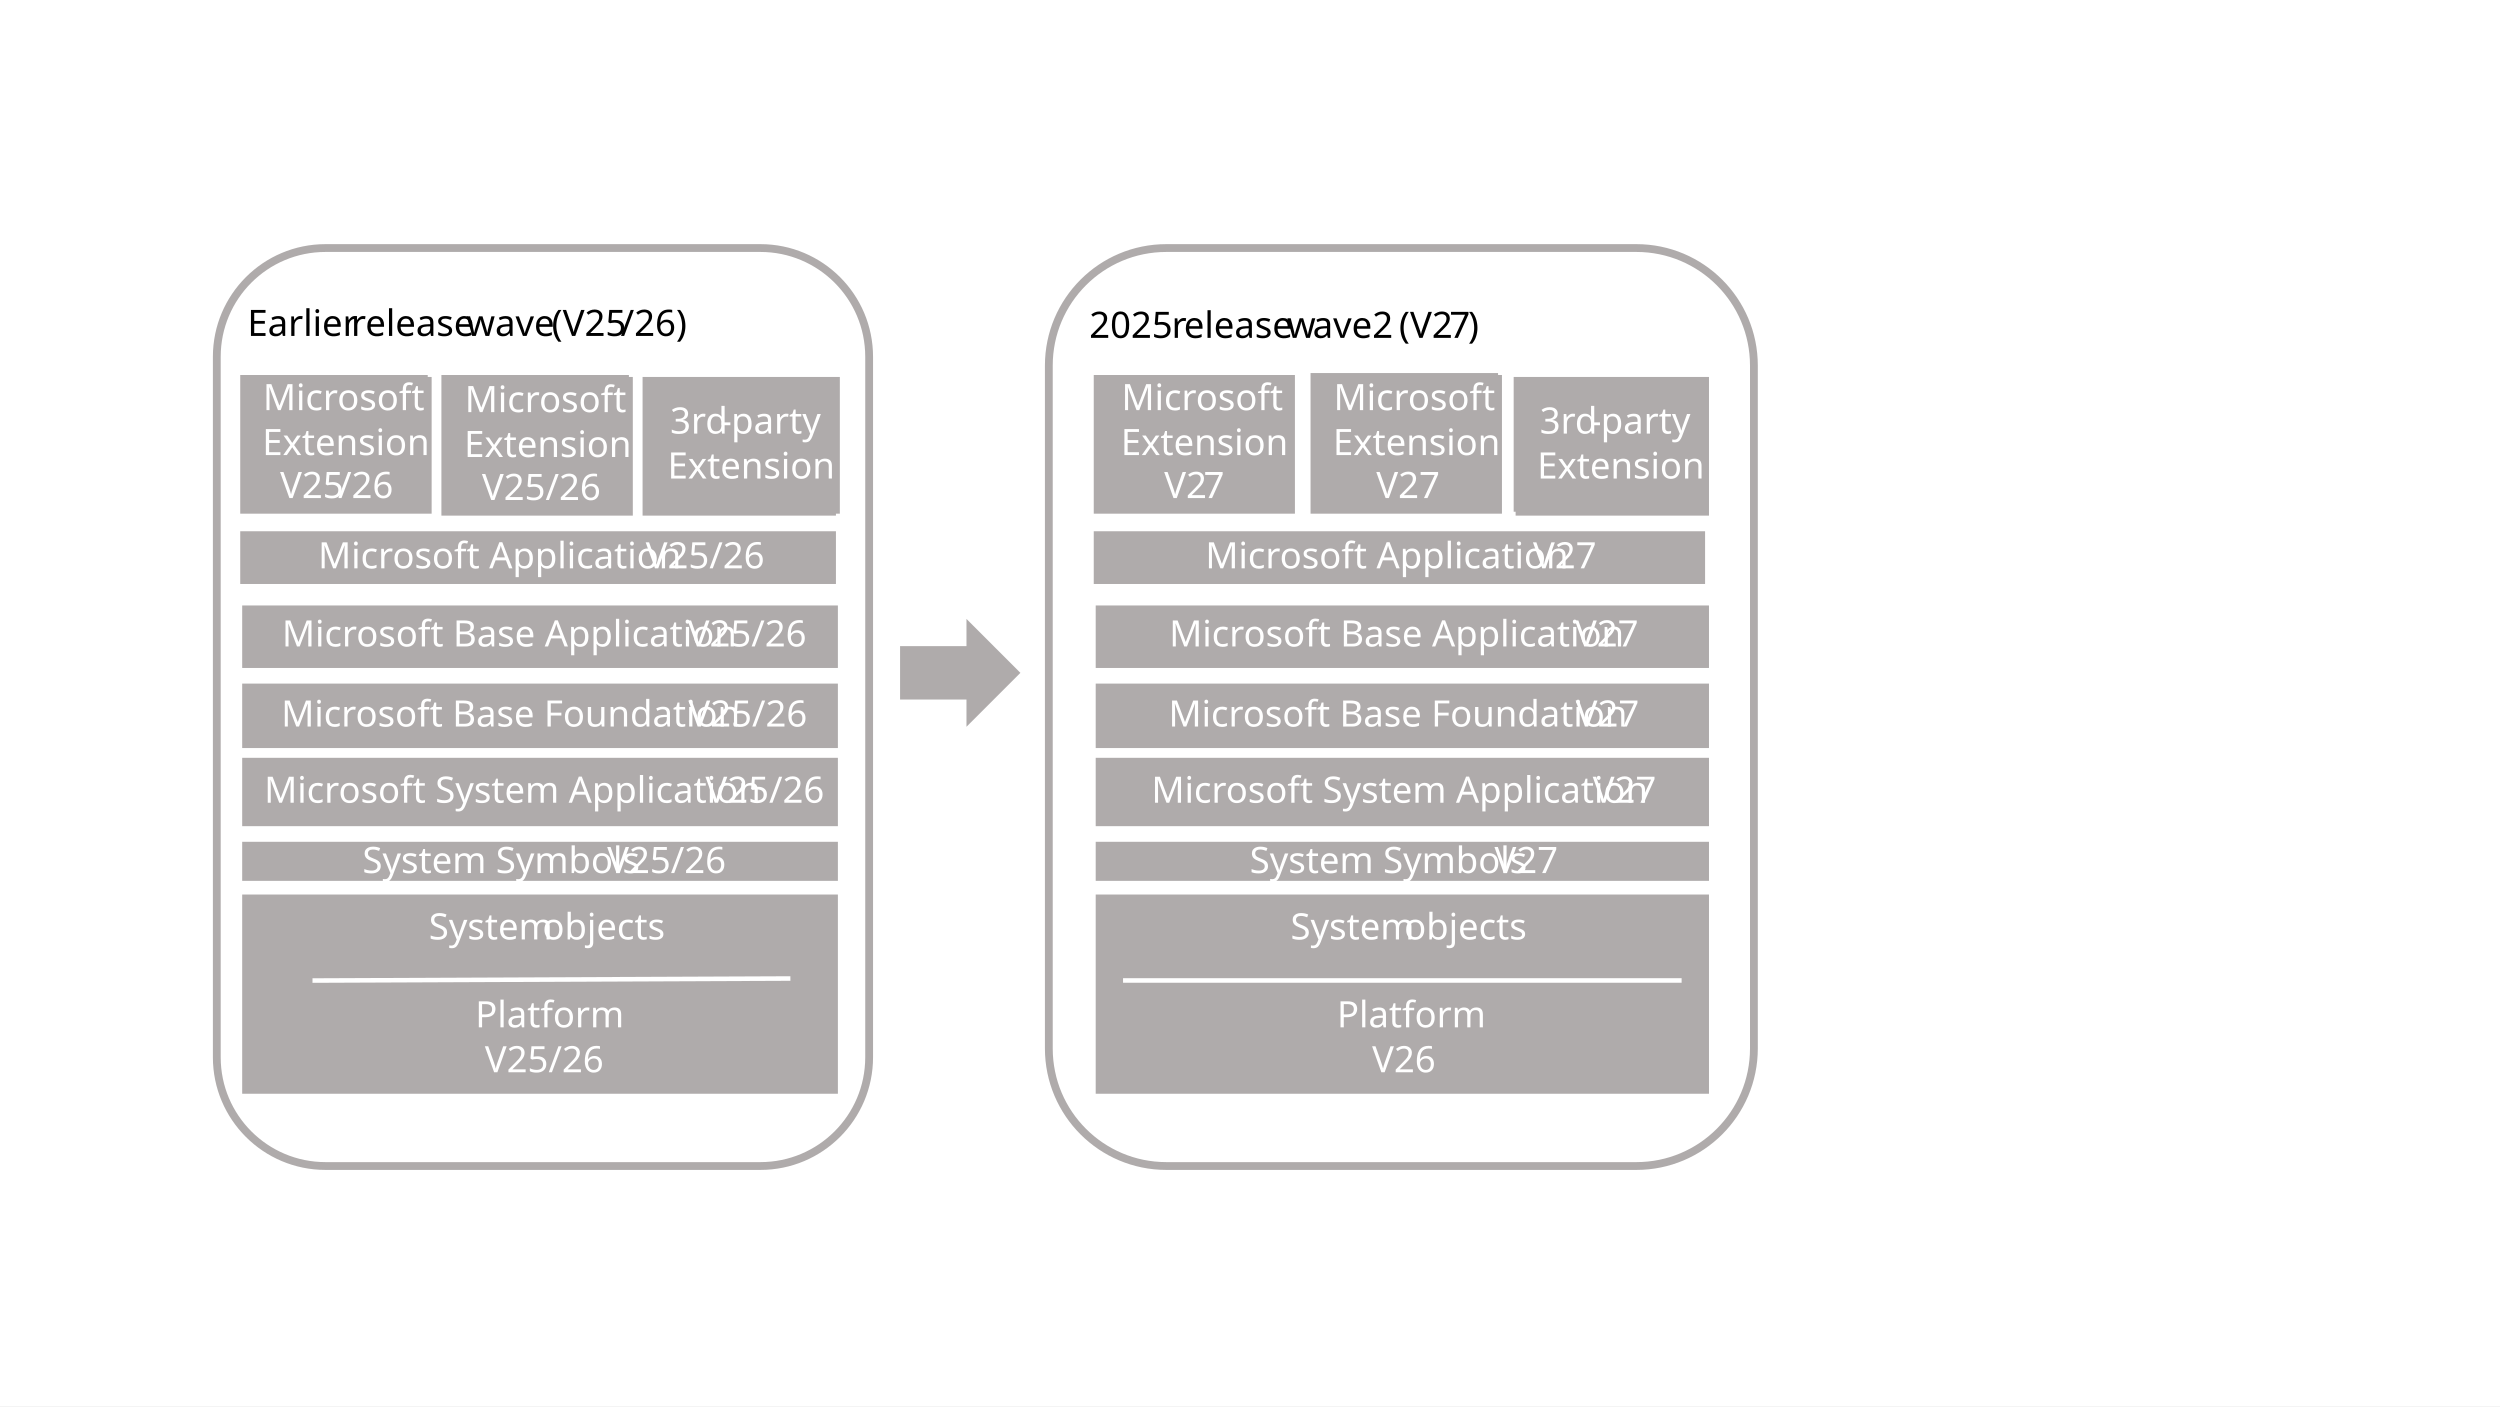
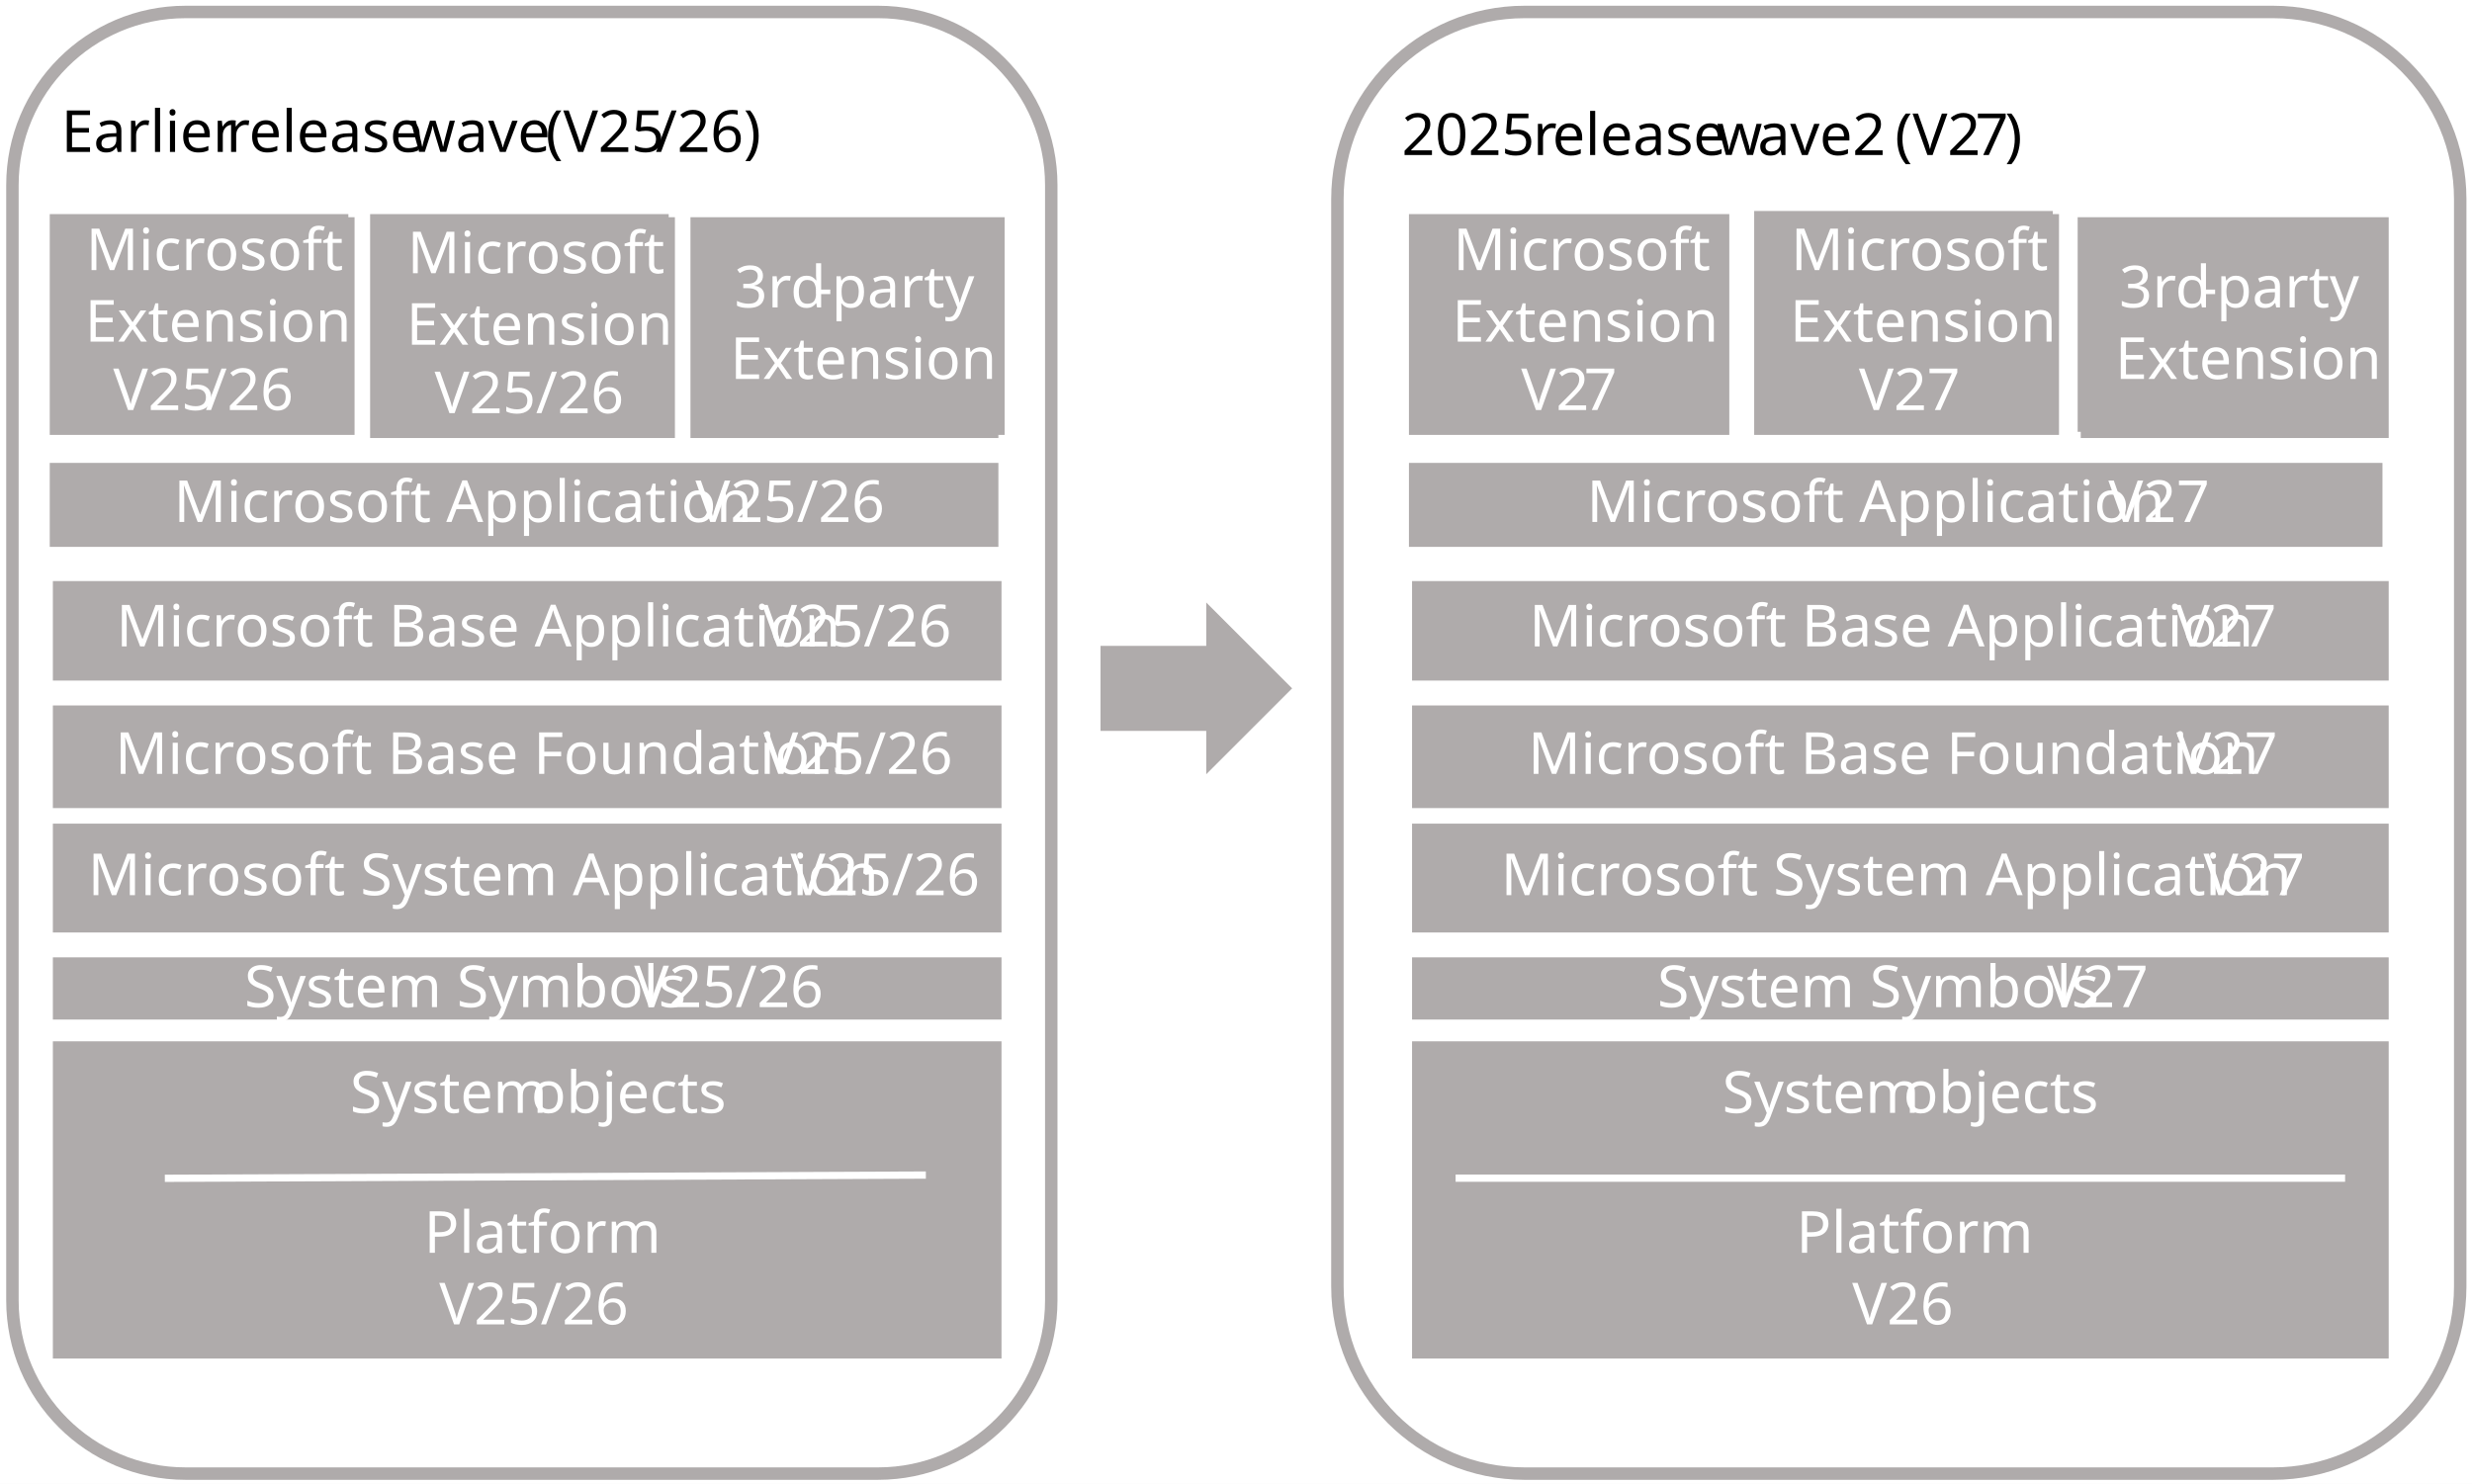
- <svg xmlns="http://www.w3.org/2000/svg" width="1280" height="720" overflow="hidden">
-   <g>
-     <rect x="0" y="0" width="1280" height="720" fill="#FFFFFF" />
-     <path d="M111 182.668C111 151.923 135.923 127 166.668 127L389.332 127C420.077 127 445 151.923 445 182.668L445 541.332C445 572.077 420.077 597 389.332 597L166.668 597C135.923 597 111 572.077 111 541.332Z" stroke="#AFABAB" stroke-width="4" stroke-miterlimit="8" fill="none" fill-rule="evenodd" />
-     <text font-family="Calibri,Calibri_MSFontService,sans-serif" font-weight="400" font-size="18.667" transform="translate(126.68 172)">Earlier</text>
-     <text font-family="Calibri,Calibri_MSFontService,sans-serif" font-weight="400" font-size="18.667" transform="translate(179.707 172)">release</text>
-     <text font-family="Calibri,Calibri_MSFontService,sans-serif" font-weight="400" font-size="18.667" transform="translate(238.793 172)">wave</text>
-     <text font-family="Calibri,Calibri_MSFontService,sans-serif" font-weight="400" font-size="18.667" transform="translate(282.433 172)">(</text>
-     <text font-family="Calibri,Calibri_MSFontService,sans-serif" font-weight="400" font-size="18.667" transform="translate(288.1 172)">V25</text>
-     <text font-family="Calibri,Calibri_MSFontService,sans-serif" font-weight="400" font-size="18.667" transform="translate(317.767 172)">/26)</text>
-     <rect x="125.5" y="311.5" width="302" height="29" stroke="#AFABAB" stroke-width="3" stroke-miterlimit="8" fill="#AFABAB" />
-     <text fill="#FFFFFF" font-family="Calibri,Calibri_MSFontService,sans-serif" font-weight="400" font-size="18.667" transform="translate(144.368 331)">Microsoft Base Application</text>
-     <text fill="#FFFFFF" font-family="Calibri,Calibri_MSFontService,sans-serif" font-weight="400" font-size="18.667" transform="translate(352.075 331)">V25/26</text>
-     <rect x="125.5" y="389.5" width="302" height="32" stroke="#AFABAB" stroke-width="3" stroke-miterlimit="8" fill="#AFABAB" />
-     <text fill="#FFFFFF" font-family="Calibri,Calibri_MSFontService,sans-serif" font-weight="400" font-size="18.667" transform="translate(135.272 411)">Microsoft System Application</text>
-     <text fill="#FFFFFF" font-family="Calibri,Calibri_MSFontService,sans-serif" font-weight="400" font-size="18.667" transform="translate(361.172 411)">V25/26</text>
-     <rect x="124.5" y="193.5" width="95" height="68" stroke="#AFABAB" stroke-width="3" stroke-linecap="square" stroke-miterlimit="8" stroke-dasharray="9 3" fill="#AFABAB" />
-     <text fill="#FFFFFF" font-family="Calibri,Calibri_MSFontService,sans-serif" font-weight="400" font-size="18.667" transform="translate(134.628 210)">Microsoft</text>
-     <text fill="#FFFFFF" font-family="Calibri,Calibri_MSFontService,sans-serif" font-weight="400" font-size="18.667" transform="translate(134.302 233)">Extension</text>
-     <text fill="#FFFFFF" font-family="Calibri,Calibri_MSFontService,sans-serif" font-weight="400" font-size="18.667" transform="translate(143.395 255)">V25</text>
-     <text fill="#FFFFFF" font-family="Calibri,Calibri_MSFontService,sans-serif" font-weight="400" font-size="18.667" transform="translate(173.062 255)">/26</text>
-     <rect x="330.5" y="194.5" width="98" height="68" stroke="#AFABAB" stroke-width="3" stroke-linecap="square" stroke-miterlimit="8" stroke-dasharray="9 3" fill="#AFABAB" />
-     <text fill="#FFFFFF" font-family="Calibri,Calibri_MSFontService,sans-serif" font-weight="400" font-size="18.667" transform="translate(343.104 222)">3rd</text>
-     <text fill="#FFFFFF" font-family="Calibri,Calibri_MSFontService,sans-serif" font-weight="400" font-size="18.667" transform="translate(368.684 222)">-</text>
-     <text fill="#FFFFFF" font-family="Calibri,Calibri_MSFontService,sans-serif" font-weight="400" font-size="18.667" transform="translate(374.35 222)">party</text>
-     <text fill="#FFFFFF" font-family="Calibri,Calibri_MSFontService,sans-serif" font-weight="400" font-size="18.667" transform="translate(341.797 245)">Extension</text>
-     <rect x="227.5" y="193.5" width="95" height="69" stroke="#AFABAB" stroke-width="3" stroke-linecap="square" stroke-miterlimit="8" stroke-dasharray="9 3" fill="#AFABAB" />
-     <text fill="#FFFFFF" font-family="Calibri,Calibri_MSFontService,sans-serif" font-weight="400" font-size="18.667" transform="translate(237.964 211)">Microsoft</text>
-     <text fill="#FFFFFF" font-family="Calibri,Calibri_MSFontService,sans-serif" font-weight="400" font-size="18.667" transform="translate(237.637 234)">Extension</text>
-     <text fill="#FFFFFF" font-family="Calibri,Calibri_MSFontService,sans-serif" font-weight="400" font-size="18.667" transform="translate(246.73 256)">V25/26</text>
-     <rect x="125.5" y="459.5" width="302" height="99" stroke="#AFABAB" stroke-width="3" stroke-miterlimit="8" fill="#AFABAB" />
-     <text fill="#FFFFFF" font-family="Calibri,Calibri_MSFontService,sans-serif" font-weight="400" font-size="18.667" transform="translate(219.542 481)">System</text>
-     <text fill="#FFFFFF" font-family="Calibri,Calibri_MSFontService,sans-serif" font-weight="400" font-size="18.667" transform="translate(277.735 481)">objects</text>
-     <text fill="#FFFFFF" font-family="Calibri,Calibri_MSFontService,sans-serif" font-weight="400" font-size="18.667" transform="translate(243.342 526)">Platform</text>
-     <text fill="#FFFFFF" font-family="Calibri,Calibri_MSFontService,sans-serif" font-weight="400" font-size="18.667" transform="translate(248.222 549)">V25/26</text>
-     <path d="M0 0 244.68 1.046" stroke="#FFFFFF" stroke-width="2.333" stroke-miterlimit="8" fill="none" fill-rule="evenodd" transform="matrix(1 0 0 -1 160 502.046)" />
-     <rect x="125.5" y="432.5" width="302" height="17" stroke="#AFABAB" stroke-width="3" stroke-miterlimit="8" fill="#AFABAB" />
-     <text fill="#FFFFFF" font-family="Calibri,Calibri_MSFontService,sans-serif" font-weight="400" font-size="18.667" transform="translate(185.572 447)">System Symbols</text>
-     <text fill="#FFFFFF" font-family="Calibri,Calibri_MSFontService,sans-serif" font-weight="400" font-size="18.667" transform="translate(310.871 447)">V25/26</text>
-     <rect x="124.5" y="273.5" width="302" height="24" stroke="#AFABAB" stroke-width="3" stroke-miterlimit="8" fill="#AFABAB" />
-     <text fill="#FFFFFF" font-family="Calibri,Calibri_MSFontService,sans-serif" font-weight="400" font-size="18.667" transform="translate(162.877 291)">Microsoft Application</text>
-     <text fill="#FFFFFF" font-family="Calibri,Calibri_MSFontService,sans-serif" font-weight="400" font-size="18.667" transform="translate(330.584 291)">V25/26</text>
-     <rect x="125.5" y="351.5" width="302" height="30" stroke="#AFABAB" stroke-width="3" stroke-miterlimit="8" fill="#AFABAB" />
-     <text fill="#FFFFFF" font-family="Calibri,Calibri_MSFontService,sans-serif" font-weight="400" font-size="18.667" transform="translate(144.002 372)">Microsoft Base Foundation</text>
-     <text fill="#FFFFFF" font-family="Calibri,Calibri_MSFontService,sans-serif" font-weight="400" font-size="18.667" transform="translate(352.442 372)">V25/26</text>
-     <path d="M537 187.168C537 153.938 563.938 127 597.168 127L837.832 127C871.062 127 898 153.938 898 187.168L898 536.832C898 570.062 871.062 597 837.832 597L597.168 597C563.938 597 537 570.062 537 536.832Z" stroke="#AFABAB" stroke-width="4" stroke-miterlimit="8" fill="none" fill-rule="evenodd" />
-     <text font-family="Calibri,Calibri_MSFontService,sans-serif" font-weight="400" font-size="18.667" transform="translate(557.698 173)">2025</text>
-     <text font-family="Calibri,Calibri_MSFontService,sans-serif" font-weight="400" font-size="18.667" transform="translate(599.865 173)">r</text>
-     <text font-family="Calibri,Calibri_MSFontService,sans-serif" font-weight="400" font-size="18.667" transform="translate(606.118 173)">elease</text>
-     <text font-family="Calibri,Calibri_MSFontService,sans-serif" font-weight="400" font-size="18.667" transform="translate(658.952 173)">w</text>
-     <text font-family="Calibri,Calibri_MSFontService,sans-serif" font-weight="400" font-size="18.667" transform="translate(672.078 173)">ave</text>
-     <text font-family="Calibri,Calibri_MSFontService,sans-serif" font-weight="400" font-size="18.667" transform="translate(702.592 173)">2</text>
-     <text font-family="Calibri,Calibri_MSFontService,sans-serif" font-weight="400" font-size="18.667" transform="translate(716.258 173)">(</text>
-     <text font-family="Calibri,Calibri_MSFontService,sans-serif" font-weight="400" font-size="18.667" transform="translate(721.925 173)">V2</text>
-     <text font-family="Calibri,Calibri_MSFontService,sans-serif" font-weight="400" font-size="18.667" transform="translate(742.092 173)">7</text>
-     <text font-family="Calibri,Calibri_MSFontService,sans-serif" font-weight="400" font-size="18.667" transform="translate(751.592 173)">)</text>
-     <rect x="562.5" y="311.5" width="311" height="29" stroke="#AFABAB" stroke-width="3" stroke-miterlimit="8" fill="#AFABAB" />
-     <text fill="#FFFFFF" font-family="Calibri,Calibri_MSFontService,sans-serif" font-weight="400" font-size="18.667" transform="translate(598.652 331)">Microsoft Base Application</text>
-     <text fill="#FFFFFF" font-family="Calibri,Calibri_MSFontService,sans-serif" font-weight="400" font-size="18.667" transform="translate(806.359 331)">V27</text>
-     <rect x="562.5" y="389.5" width="311" height="32" stroke="#AFABAB" stroke-width="3" stroke-miterlimit="8" fill="#AFABAB" />
-     <text fill="#FFFFFF" font-family="Calibri,Calibri_MSFontService,sans-serif" font-weight="400" font-size="18.667" transform="translate(589.555 411)">Microsoft System Application</text>
-     <text fill="#FFFFFF" font-family="Calibri,Calibri_MSFontService,sans-serif" font-weight="400" font-size="18.667" transform="translate(815.455 411)">V27</text>
-     <rect x="561.5" y="193.5" width="100" height="68" stroke="#AFABAB" stroke-width="3" stroke-linecap="square" stroke-miterlimit="8" stroke-dasharray="9 3" fill="#AFABAB" />
-     <text fill="#FFFFFF" font-family="Calibri,Calibri_MSFontService,sans-serif" font-weight="400" font-size="18.667" transform="translate(574.21 210)">Microsoft</text>
-     <text fill="#FFFFFF" font-family="Calibri,Calibri_MSFontService,sans-serif" font-weight="400" font-size="18.667" transform="translate(573.884 233)">Extension</text>
-     <text fill="#FFFFFF" font-family="Calibri,Calibri_MSFontService,sans-serif" font-weight="400" font-size="18.667" transform="translate(596.064 255)">V2</text>
-     <text fill="#FFFFFF" font-family="Calibri,Calibri_MSFontService,sans-serif" font-weight="400" font-size="18.667" transform="translate(616.23 255)">7</text>
-     <rect x="776.5" y="194.5" width="97" height="68" stroke="#AFABAB" stroke-width="3" stroke-linecap="square" stroke-miterlimit="8" stroke-dasharray="9 3" fill="#AFABAB" />
-     <text fill="#FFFFFF" font-family="Calibri,Calibri_MSFontService,sans-serif" font-weight="400" font-size="18.667" transform="translate(788.349 222)">3rd</text>
-     <text fill="#FFFFFF" font-family="Calibri,Calibri_MSFontService,sans-serif" font-weight="400" font-size="18.667" transform="translate(813.929 222)">-</text>
-     <text fill="#FFFFFF" font-family="Calibri,Calibri_MSFontService,sans-serif" font-weight="400" font-size="18.667" transform="translate(819.595 222)">party</text>
-     <text fill="#FFFFFF" font-family="Calibri,Calibri_MSFontService,sans-serif" font-weight="400" font-size="18.667" transform="translate(787.049 245)">Extension</text>
-     <rect x="672.5" y="192.5" width="95" height="69" stroke="#AFABAB" stroke-width="3" stroke-linecap="square" stroke-miterlimit="8" stroke-dasharray="9 3" fill="#AFABAB" />
-     <text fill="#FFFFFF" font-family="Calibri,Calibri_MSFontService,sans-serif" font-weight="400" font-size="18.667" transform="translate(682.804 210)">Microsoft</text>
-     <text fill="#FFFFFF" font-family="Calibri,Calibri_MSFontService,sans-serif" font-weight="400" font-size="18.667" transform="translate(682.477 233)">Extension</text>
-     <text fill="#FFFFFF" font-family="Calibri,Calibri_MSFontService,sans-serif" font-weight="400" font-size="18.667" transform="translate(704.657 255)">V27</text>
-     <rect x="562.5" y="459.5" width="311" height="99" stroke="#AFABAB" stroke-width="3" stroke-miterlimit="8" fill="#AFABAB" />
-     <text fill="#FFFFFF" font-family="Calibri,Calibri_MSFontService,sans-serif" font-weight="400" font-size="18.667" transform="translate(660.742 481)">System</text>
-     <text fill="#FFFFFF" font-family="Calibri,Calibri_MSFontService,sans-serif" font-weight="400" font-size="18.667" transform="translate(718.935 481)">objects</text>
-     <text fill="#FFFFFF" font-family="Calibri,Calibri_MSFontService,sans-serif" font-weight="400" font-size="18.667" transform="translate(684.535 526)">Platform</text>
-     <text fill="#FFFFFF" font-family="Calibri,Calibri_MSFontService,sans-serif" font-weight="400" font-size="18.667" transform="translate(702.502 549)">V26</text>
-     <path d="M575 502 860.986 502" stroke="#FFFFFF" stroke-width="2.333" stroke-miterlimit="8" fill="none" fill-rule="evenodd" />
-     <rect x="562.5" y="432.5" width="311" height="17" stroke="#AFABAB" stroke-width="3" stroke-miterlimit="8" fill="#AFABAB" />
-     <text fill="#FFFFFF" font-family="Calibri,Calibri_MSFontService,sans-serif" font-weight="400" font-size="18.667" transform="translate(639.855 447)">System Symbols</text>
-     <text fill="#FFFFFF" font-family="Calibri,Calibri_MSFontService,sans-serif" font-weight="400" font-size="18.667" transform="translate(765.155 447)">V27</text>
-     <rect x="561.5" y="273.5" width="310" height="24" stroke="#AFABAB" stroke-width="3" stroke-miterlimit="8" fill="#AFABAB" />
-     <text fill="#FFFFFF" font-family="Calibri,Calibri_MSFontService,sans-serif" font-weight="400" font-size="18.667" transform="translate(617.161 291)">Microsoft Application</text>
-     <text fill="#FFFFFF" font-family="Calibri,Calibri_MSFontService,sans-serif" font-weight="400" font-size="18.667" transform="translate(784.868 291)">V27</text>
-     <rect x="562.5" y="351.5" width="311" height="30" stroke="#AFABAB" stroke-width="3" stroke-miterlimit="8" fill="#AFABAB" />
-     <text fill="#FFFFFF" font-family="Calibri,Calibri_MSFontService,sans-serif" font-weight="400" font-size="18.667" transform="translate(598.285 372)">Microsoft Base Foundation</text>
-     <text fill="#FFFFFF" font-family="Calibri,Calibri_MSFontService,sans-serif" font-weight="400" font-size="18.667" transform="translate(806.725 372)">V27</text>
-     <path d="M461.5 331.5 495.5 331.5 495.5 318.5 521.5 344.5 495.5 370.5 495.5 357.5 461.5 357.5Z" stroke="#AFABAB" stroke-width="1.333" stroke-miterlimit="8" fill="#AFABAB" fill-rule="evenodd" />
+ <svg xmlns="http://www.w3.org/2000/svg" width="794.784" height="477.14" overflow="hidden" version="1.1" id="svg66">
+   <defs id="defs66">
+     <clipPath clipPathUnits="userSpaceOnUse" id="clipPath66">
+       <rect style="fill:none" id="rect67" width="794.784" height="477.14" x="107.003" y="123.155" />
+     </clipPath>
+   </defs>
+   <g id="g66" clip-path="url(#clipPath66)" transform="translate(-107.0032,-123.1546)">
+     <rect x="0" y="0" width="1280" height="720" fill="#ffffff" id="rect1" />
+     <path d="M 111,182.668 C 111,151.923 135.923,127 166.668,127 H 389.332 C 420.077,127 445,151.923 445,182.668 V 541.332 C 445,572.077 420.077,597 389.332,597 H 166.668 C 135.923,597 111,572.077 111,541.332 Z" stroke="#afabab" stroke-width="4" stroke-miterlimit="8" fill="none" fill-rule="evenodd" id="path1" />
+     <text font-family="Calibri, Calibri_MSFontService, sans-serif" font-weight="400" font-size="18.667px" transform="translate(126.68,172)" id="text1">Earlier</text>
+     <text font-family="Calibri, Calibri_MSFontService, sans-serif" font-weight="400" font-size="18.667px" transform="translate(179.707,172)" id="text2">release</text>
+     <text font-family="Calibri, Calibri_MSFontService, sans-serif" font-weight="400" font-size="18.667px" transform="translate(238.793,172)" id="text3">wave</text>
+     <text font-family="Calibri, Calibri_MSFontService, sans-serif" font-weight="400" font-size="18.667px" transform="translate(282.433,172)" id="text4">(</text>
+     <text font-family="Calibri, Calibri_MSFontService, sans-serif" font-weight="400" font-size="18.667px" transform="translate(288.1,172)" id="text5">V25</text>
+     <text font-family="Calibri, Calibri_MSFontService, sans-serif" font-weight="400" font-size="18.667px" transform="translate(317.767,172)" id="text6">/26)</text>
+     <rect x="125.5" y="311.5" width="302" height="29" stroke="#afabab" stroke-width="3" stroke-miterlimit="8" fill="#afabab" id="rect6" />
+     <text fill="#ffffff" font-family="Calibri, Calibri_MSFontService, sans-serif" font-weight="400" font-size="18.667px" transform="translate(144.368,331)" id="text7">Microsoft Base Application</text>
+     <text fill="#ffffff" font-family="Calibri, Calibri_MSFontService, sans-serif" font-weight="400" font-size="18.667px" transform="translate(352.075,331)" id="text8">V25/26</text>
+     <rect x="125.5" y="389.5" width="302" height="32" stroke="#afabab" stroke-width="3" stroke-miterlimit="8" fill="#afabab" id="rect8" />
+     <text fill="#ffffff" font-family="Calibri, Calibri_MSFontService, sans-serif" font-weight="400" font-size="18.667px" transform="translate(135.272,411)" id="text9">Microsoft System Application</text>
+     <text fill="#ffffff" font-family="Calibri, Calibri_MSFontService, sans-serif" font-weight="400" font-size="18.667px" transform="translate(361.172,411)" id="text10">V25/26</text>
+     <rect x="124.5" y="193.5" width="95" height="68" stroke="#afabab" stroke-width="3" stroke-linecap="square" stroke-miterlimit="8" stroke-dasharray="9, 3" fill="#afabab" id="rect10" />
+     <text fill="#ffffff" font-family="Calibri, Calibri_MSFontService, sans-serif" font-weight="400" font-size="18.667px" transform="translate(134.628,210)" id="text11">Microsoft</text>
+     <text fill="#ffffff" font-family="Calibri, Calibri_MSFontService, sans-serif" font-weight="400" font-size="18.667px" transform="translate(134.302,233)" id="text12">Extension</text>
+     <text fill="#ffffff" font-family="Calibri, Calibri_MSFontService, sans-serif" font-weight="400" font-size="18.667px" transform="translate(143.395,255)" id="text13">V25</text>
+     <text fill="#ffffff" font-family="Calibri, Calibri_MSFontService, sans-serif" font-weight="400" font-size="18.667px" transform="translate(173.062,255)" id="text14">/26</text>
+     <rect x="330.5" y="194.5" width="98" height="68" stroke="#afabab" stroke-width="3" stroke-linecap="square" stroke-miterlimit="8" stroke-dasharray="9, 3" fill="#afabab" id="rect14" />
+     <text fill="#ffffff" font-family="Calibri, Calibri_MSFontService, sans-serif" font-weight="400" font-size="18.667px" transform="translate(343.104,222)" id="text15">3rd</text>
+     <text fill="#ffffff" font-family="Calibri, Calibri_MSFontService, sans-serif" font-weight="400" font-size="18.667px" transform="translate(368.684,222)" id="text16">-</text>
+     <text fill="#ffffff" font-family="Calibri, Calibri_MSFontService, sans-serif" font-weight="400" font-size="18.667px" transform="translate(374.35,222)" id="text17">party</text>
+     <text fill="#ffffff" font-family="Calibri, Calibri_MSFontService, sans-serif" font-weight="400" font-size="18.667px" transform="translate(341.797,245)" id="text18">Extension</text>
+     <rect x="227.5" y="193.5" width="95" height="69" stroke="#afabab" stroke-width="3" stroke-linecap="square" stroke-miterlimit="8" stroke-dasharray="9, 3" fill="#afabab" id="rect18" />
+     <text fill="#ffffff" font-family="Calibri, Calibri_MSFontService, sans-serif" font-weight="400" font-size="18.667px" transform="translate(237.964,211)" id="text19">Microsoft</text>
+     <text fill="#ffffff" font-family="Calibri, Calibri_MSFontService, sans-serif" font-weight="400" font-size="18.667px" transform="translate(237.637,234)" id="text20">Extension</text>
+     <text fill="#ffffff" font-family="Calibri, Calibri_MSFontService, sans-serif" font-weight="400" font-size="18.667px" transform="translate(246.73,256)" id="text21">V25/26</text>
+     <rect x="125.5" y="459.5" width="302" height="99" stroke="#afabab" stroke-width="3" stroke-miterlimit="8" fill="#afabab" id="rect21" />
+     <text fill="#ffffff" font-family="Calibri, Calibri_MSFontService, sans-serif" font-weight="400" font-size="18.667px" transform="translate(219.542,481)" id="text22">System</text>
+     <text fill="#ffffff" font-family="Calibri, Calibri_MSFontService, sans-serif" font-weight="400" font-size="18.667px" transform="translate(277.735,481)" id="text23">objects</text>
+     <text fill="#ffffff" font-family="Calibri, Calibri_MSFontService, sans-serif" font-weight="400" font-size="18.667px" transform="translate(243.342,526)" id="text24">Platform</text>
+     <text fill="#ffffff" font-family="Calibri, Calibri_MSFontService, sans-serif" font-weight="400" font-size="18.667px" transform="translate(248.222,549)" id="text25">V25/26</text>
+     <path d="M 0,0 244.68,1.046" stroke="#ffffff" stroke-width="2.333" stroke-miterlimit="8" fill="none" fill-rule="evenodd" transform="matrix(1,0,0,-1,160,502.046)" id="path25" />
+     <rect x="125.5" y="432.5" width="302" height="17" stroke="#afabab" stroke-width="3" stroke-miterlimit="8" fill="#afabab" id="rect25" />
+     <text fill="#ffffff" font-family="Calibri, Calibri_MSFontService, sans-serif" font-weight="400" font-size="18.667px" transform="translate(185.572,447)" id="text26">System Symbols</text>
+     <text fill="#ffffff" font-family="Calibri, Calibri_MSFontService, sans-serif" font-weight="400" font-size="18.667px" transform="translate(310.871,447)" id="text27">V25/26</text>
+     <rect x="124.5" y="273.5" width="302" height="24" stroke="#afabab" stroke-width="3" stroke-miterlimit="8" fill="#afabab" id="rect27" />
+     <text fill="#ffffff" font-family="Calibri, Calibri_MSFontService, sans-serif" font-weight="400" font-size="18.667px" transform="translate(162.877,291)" id="text28">Microsoft Application</text>
+     <text fill="#ffffff" font-family="Calibri, Calibri_MSFontService, sans-serif" font-weight="400" font-size="18.667px" transform="translate(330.584,291)" id="text29">V25/26</text>
+     <rect x="125.5" y="351.5" width="302" height="30" stroke="#afabab" stroke-width="3" stroke-miterlimit="8" fill="#afabab" id="rect29" />
+     <text fill="#ffffff" font-family="Calibri, Calibri_MSFontService, sans-serif" font-weight="400" font-size="18.667px" transform="translate(144.002,372)" id="text30">Microsoft Base Foundation</text>
+     <text fill="#ffffff" font-family="Calibri, Calibri_MSFontService, sans-serif" font-weight="400" font-size="18.667px" transform="translate(352.442,372)" id="text31">V25/26</text>
+     <path d="M 537,187.168 C 537,153.938 563.938,127 597.168,127 H 837.832 C 871.062,127 898,153.938 898,187.168 V 536.832 C 898,570.062 871.062,597 837.832,597 H 597.168 C 563.938,597 537,570.062 537,536.832 Z" stroke="#afabab" stroke-width="4" stroke-miterlimit="8" fill="none" fill-rule="evenodd" id="path31" />
+     <text font-family="Calibri, Calibri_MSFontService, sans-serif" font-weight="400" font-size="18.667px" transform="translate(557.698,173)" id="text32">2025</text>
+     <text font-family="Calibri, Calibri_MSFontService, sans-serif" font-weight="400" font-size="18.667px" transform="translate(599.865,173)" id="text33">r</text>
+     <text font-family="Calibri, Calibri_MSFontService, sans-serif" font-weight="400" font-size="18.667px" transform="translate(606.118,173)" id="text34">elease</text>
+     <text font-family="Calibri, Calibri_MSFontService, sans-serif" font-weight="400" font-size="18.667px" transform="translate(658.952,173)" id="text35">w</text>
+     <text font-family="Calibri, Calibri_MSFontService, sans-serif" font-weight="400" font-size="18.667px" transform="translate(672.078,173)" id="text36">ave</text>
+     <text font-family="Calibri, Calibri_MSFontService, sans-serif" font-weight="400" font-size="18.667px" transform="translate(702.592,173)" id="text37">2</text>
+     <text font-family="Calibri, Calibri_MSFontService, sans-serif" font-weight="400" font-size="18.667px" transform="translate(716.258,173)" id="text38">(</text>
+     <text font-family="Calibri, Calibri_MSFontService, sans-serif" font-weight="400" font-size="18.667px" transform="translate(721.925,173)" id="text39">V2</text>
+     <text font-family="Calibri, Calibri_MSFontService, sans-serif" font-weight="400" font-size="18.667px" transform="translate(742.092,173)" id="text40">7</text>
+     <text font-family="Calibri, Calibri_MSFontService, sans-serif" font-weight="400" font-size="18.667px" transform="translate(751.592,173)" id="text41">)</text>
+     <rect x="562.5" y="311.5" width="311" height="29" stroke="#afabab" stroke-width="3" stroke-miterlimit="8" fill="#afabab" id="rect41" />
+     <text fill="#ffffff" font-family="Calibri, Calibri_MSFontService, sans-serif" font-weight="400" font-size="18.667px" transform="translate(598.652,331)" id="text42">Microsoft Base Application</text>
+     <text fill="#ffffff" font-family="Calibri, Calibri_MSFontService, sans-serif" font-weight="400" font-size="18.667px" transform="translate(806.359,331)" id="text43">V27</text>
+     <rect x="562.5" y="389.5" width="311" height="32" stroke="#afabab" stroke-width="3" stroke-miterlimit="8" fill="#afabab" id="rect43" />
+     <text fill="#ffffff" font-family="Calibri, Calibri_MSFontService, sans-serif" font-weight="400" font-size="18.667px" transform="translate(589.555,411)" id="text44">Microsoft System Application</text>
+     <text fill="#ffffff" font-family="Calibri, Calibri_MSFontService, sans-serif" font-weight="400" font-size="18.667px" transform="translate(815.455,411)" id="text45">V27</text>
+     <rect x="561.5" y="193.5" width="100" height="68" stroke="#afabab" stroke-width="3" stroke-linecap="square" stroke-miterlimit="8" stroke-dasharray="9, 3" fill="#afabab" id="rect45" />
+     <text fill="#ffffff" font-family="Calibri, Calibri_MSFontService, sans-serif" font-weight="400" font-size="18.667px" transform="translate(574.21,210)" id="text46">Microsoft</text>
+     <text fill="#ffffff" font-family="Calibri, Calibri_MSFontService, sans-serif" font-weight="400" font-size="18.667px" transform="translate(573.884,233)" id="text47">Extension</text>
+     <text fill="#ffffff" font-family="Calibri, Calibri_MSFontService, sans-serif" font-weight="400" font-size="18.667px" transform="translate(596.064,255)" id="text48">V2</text>
+     <text fill="#ffffff" font-family="Calibri, Calibri_MSFontService, sans-serif" font-weight="400" font-size="18.667px" transform="translate(616.23,255)" id="text49">7</text>
+     <rect x="776.5" y="194.5" width="97" height="68" stroke="#afabab" stroke-width="3" stroke-linecap="square" stroke-miterlimit="8" stroke-dasharray="9, 3" fill="#afabab" id="rect49" />
+     <text fill="#ffffff" font-family="Calibri, Calibri_MSFontService, sans-serif" font-weight="400" font-size="18.667px" transform="translate(788.349,222)" id="text50">3rd</text>
+     <text fill="#ffffff" font-family="Calibri, Calibri_MSFontService, sans-serif" font-weight="400" font-size="18.667px" transform="translate(813.929,222)" id="text51">-</text>
+     <text fill="#ffffff" font-family="Calibri, Calibri_MSFontService, sans-serif" font-weight="400" font-size="18.667px" transform="translate(819.595,222)" id="text52">party</text>
+     <text fill="#ffffff" font-family="Calibri, Calibri_MSFontService, sans-serif" font-weight="400" font-size="18.667px" transform="translate(787.049,245)" id="text53">Extension</text>
+     <rect x="672.5" y="192.5" width="95" height="69" stroke="#afabab" stroke-width="3" stroke-linecap="square" stroke-miterlimit="8" stroke-dasharray="9, 3" fill="#afabab" id="rect53" />
+     <text fill="#ffffff" font-family="Calibri, Calibri_MSFontService, sans-serif" font-weight="400" font-size="18.667px" transform="translate(682.804,210)" id="text54">Microsoft</text>
+     <text fill="#ffffff" font-family="Calibri, Calibri_MSFontService, sans-serif" font-weight="400" font-size="18.667px" transform="translate(682.477,233)" id="text55">Extension</text>
+     <text fill="#ffffff" font-family="Calibri, Calibri_MSFontService, sans-serif" font-weight="400" font-size="18.667px" transform="translate(704.657,255)" id="text56">V27</text>
+     <rect x="562.5" y="459.5" width="311" height="99" stroke="#afabab" stroke-width="3" stroke-miterlimit="8" fill="#afabab" id="rect56" />
+     <text fill="#ffffff" font-family="Calibri, Calibri_MSFontService, sans-serif" font-weight="400" font-size="18.667px" transform="translate(660.742,481)" id="text57">System</text>
+     <text fill="#ffffff" font-family="Calibri, Calibri_MSFontService, sans-serif" font-weight="400" font-size="18.667px" transform="translate(718.935,481)" id="text58">objects</text>
+     <text fill="#ffffff" font-family="Calibri, Calibri_MSFontService, sans-serif" font-weight="400" font-size="18.667px" transform="translate(684.535,526)" id="text59">Platform</text>
+     <text fill="#ffffff" font-family="Calibri, Calibri_MSFontService, sans-serif" font-weight="400" font-size="18.667px" transform="translate(702.502,549)" id="text60">V26</text>
+     <path d="M 575,502 H 860.986" stroke="#ffffff" stroke-width="2.333" stroke-miterlimit="8" fill="none" fill-rule="evenodd" id="path60" />
+     <rect x="562.5" y="432.5" width="311" height="17" stroke="#afabab" stroke-width="3" stroke-miterlimit="8" fill="#afabab" id="rect60" />
+     <text fill="#ffffff" font-family="Calibri, Calibri_MSFontService, sans-serif" font-weight="400" font-size="18.667px" transform="translate(639.855,447)" id="text61">System Symbols</text>
+     <text fill="#ffffff" font-family="Calibri, Calibri_MSFontService, sans-serif" font-weight="400" font-size="18.667px" transform="translate(765.155,447)" id="text62">V27</text>
+     <rect x="561.5" y="273.5" width="310" height="24" stroke="#afabab" stroke-width="3" stroke-miterlimit="8" fill="#afabab" id="rect62" />
+     <text fill="#ffffff" font-family="Calibri, Calibri_MSFontService, sans-serif" font-weight="400" font-size="18.667px" transform="translate(617.161,291)" id="text63">Microsoft Application</text>
+     <text fill="#ffffff" font-family="Calibri, Calibri_MSFontService, sans-serif" font-weight="400" font-size="18.667px" transform="translate(784.868,291)" id="text64">V27</text>
+     <rect x="562.5" y="351.5" width="311" height="30" stroke="#afabab" stroke-width="3" stroke-miterlimit="8" fill="#afabab" id="rect64" />
+     <text fill="#ffffff" font-family="Calibri, Calibri_MSFontService, sans-serif" font-weight="400" font-size="18.667px" transform="translate(598.285,372)" id="text65">Microsoft Base Foundation</text>
+     <text fill="#ffffff" font-family="Calibri, Calibri_MSFontService, sans-serif" font-weight="400" font-size="18.667px" transform="translate(806.725,372)" id="text66">V27</text>
+     <path d="m 461.5,331.5 h 34 v -13 l 26,26 -26,26 v -13 h -34 z" stroke="#afabab" stroke-width="1.333" stroke-miterlimit="8" fill="#afabab" fill-rule="evenodd" id="path66" />
  </g>
</svg>
